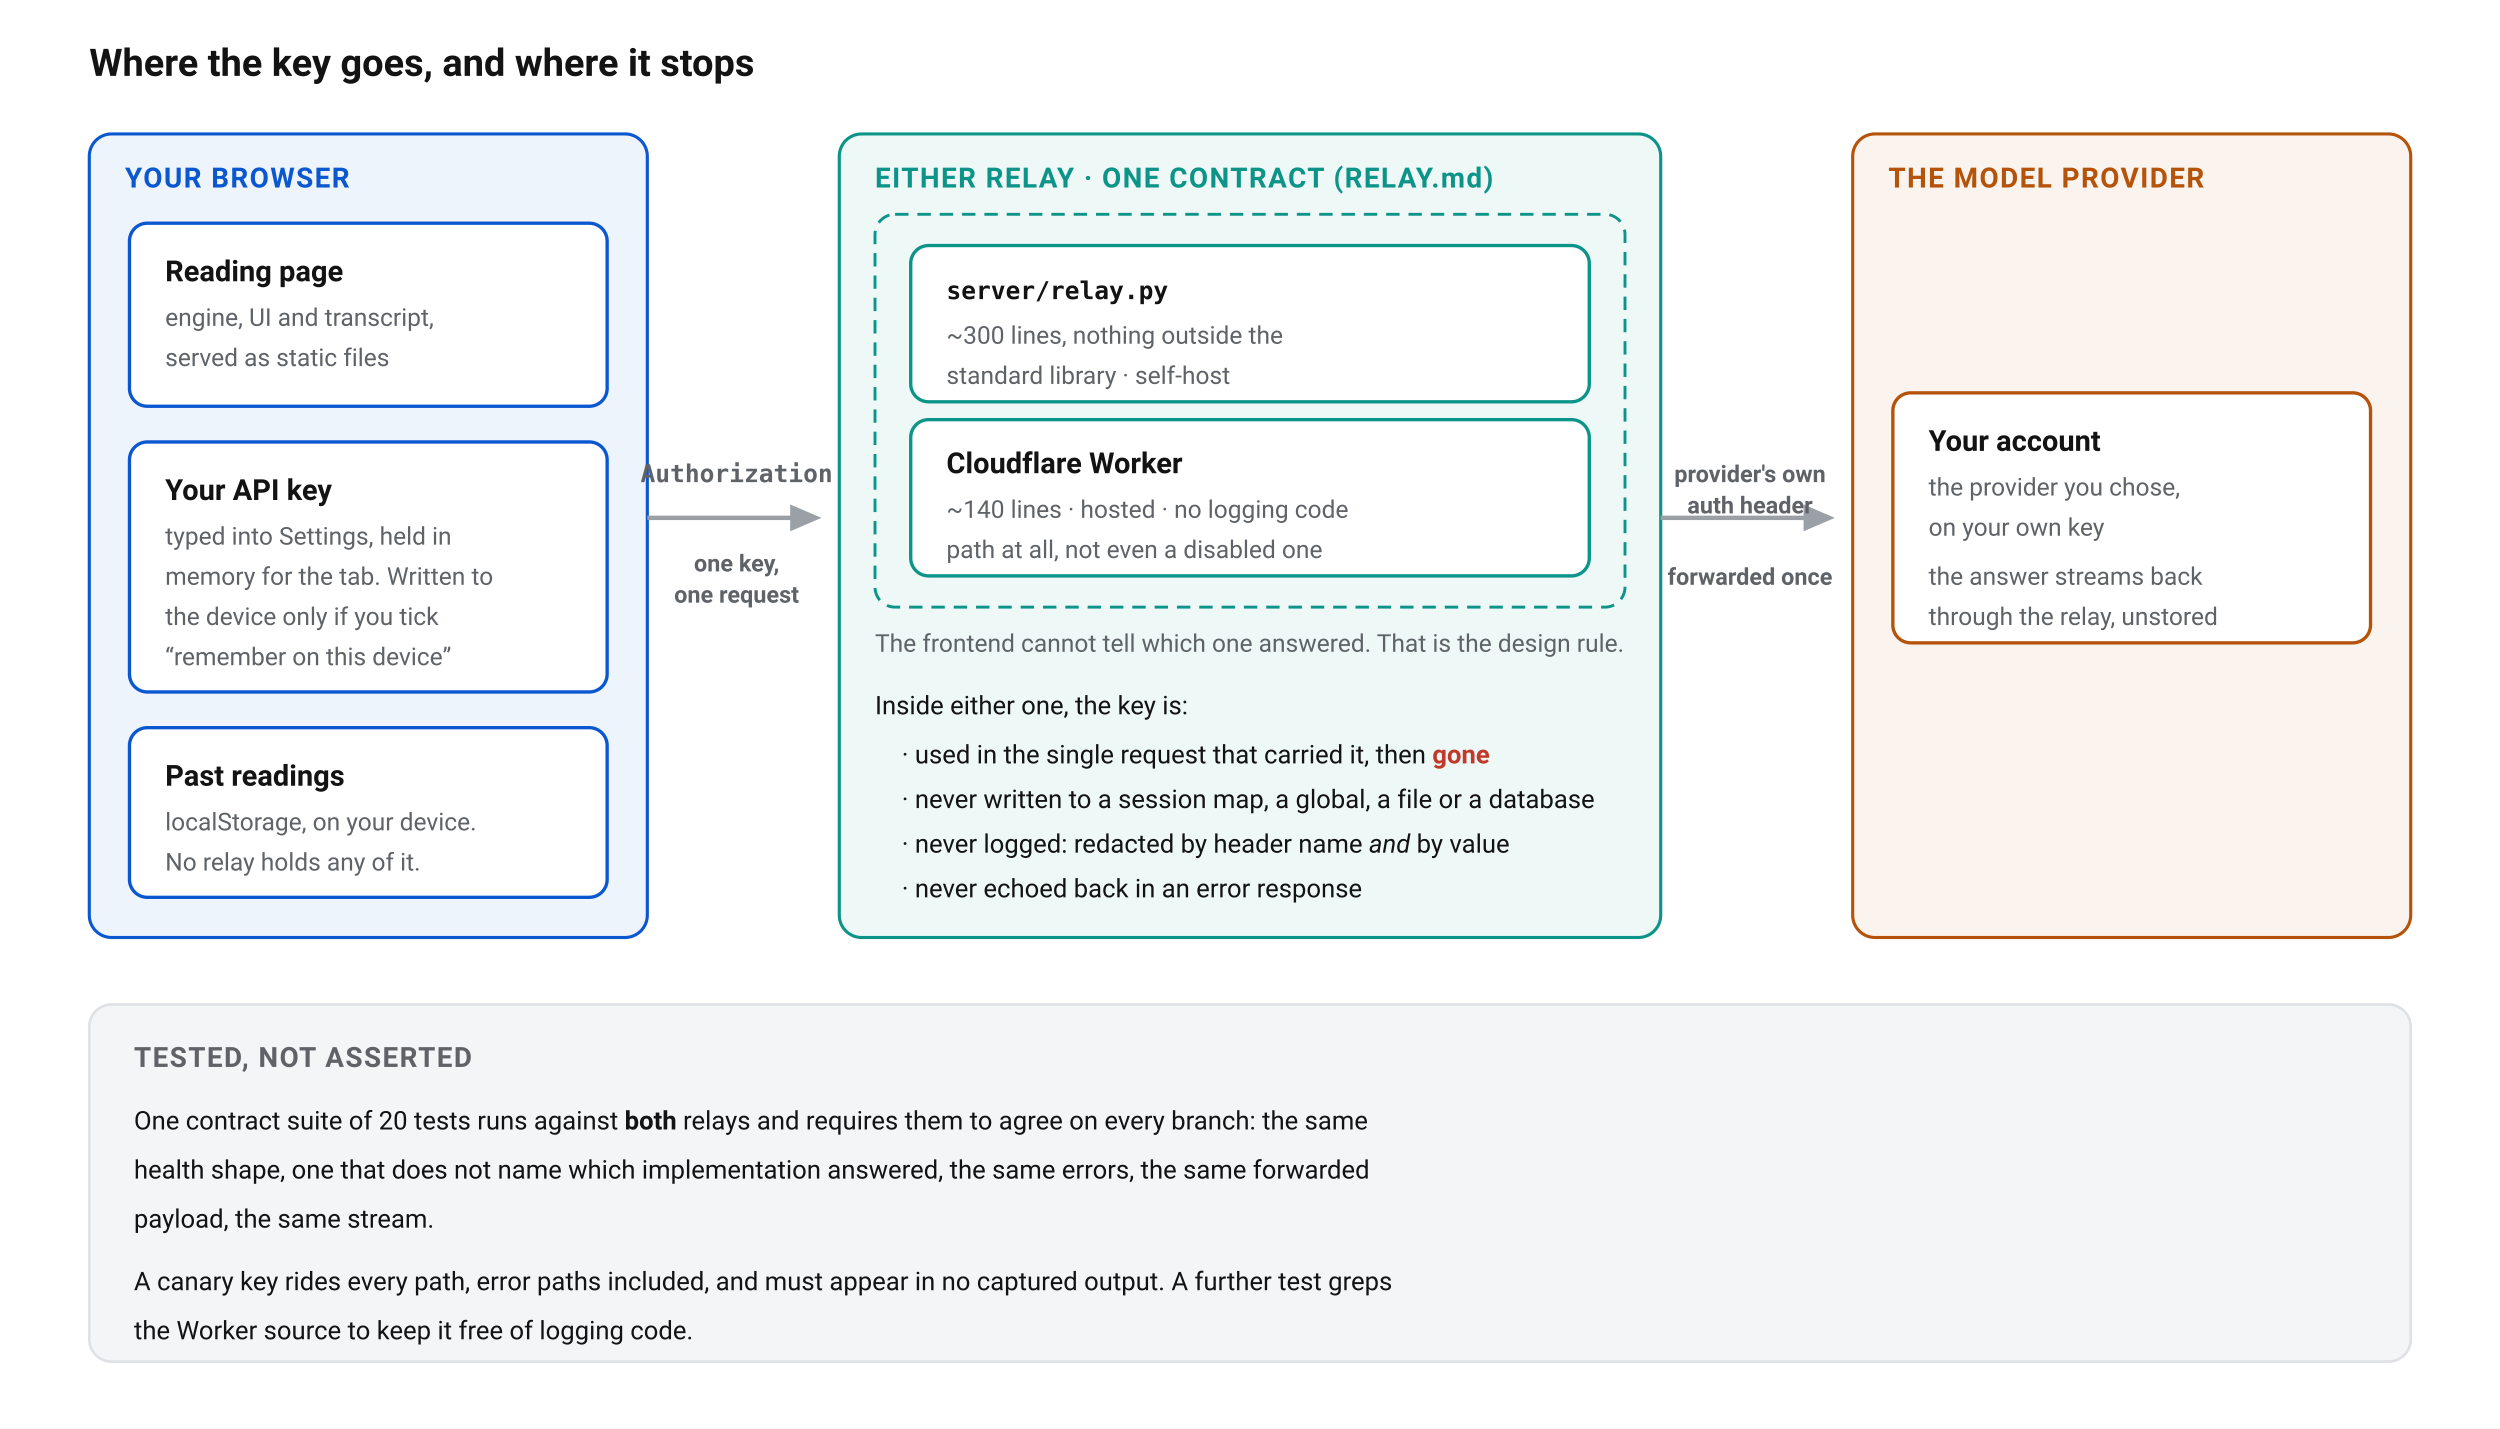
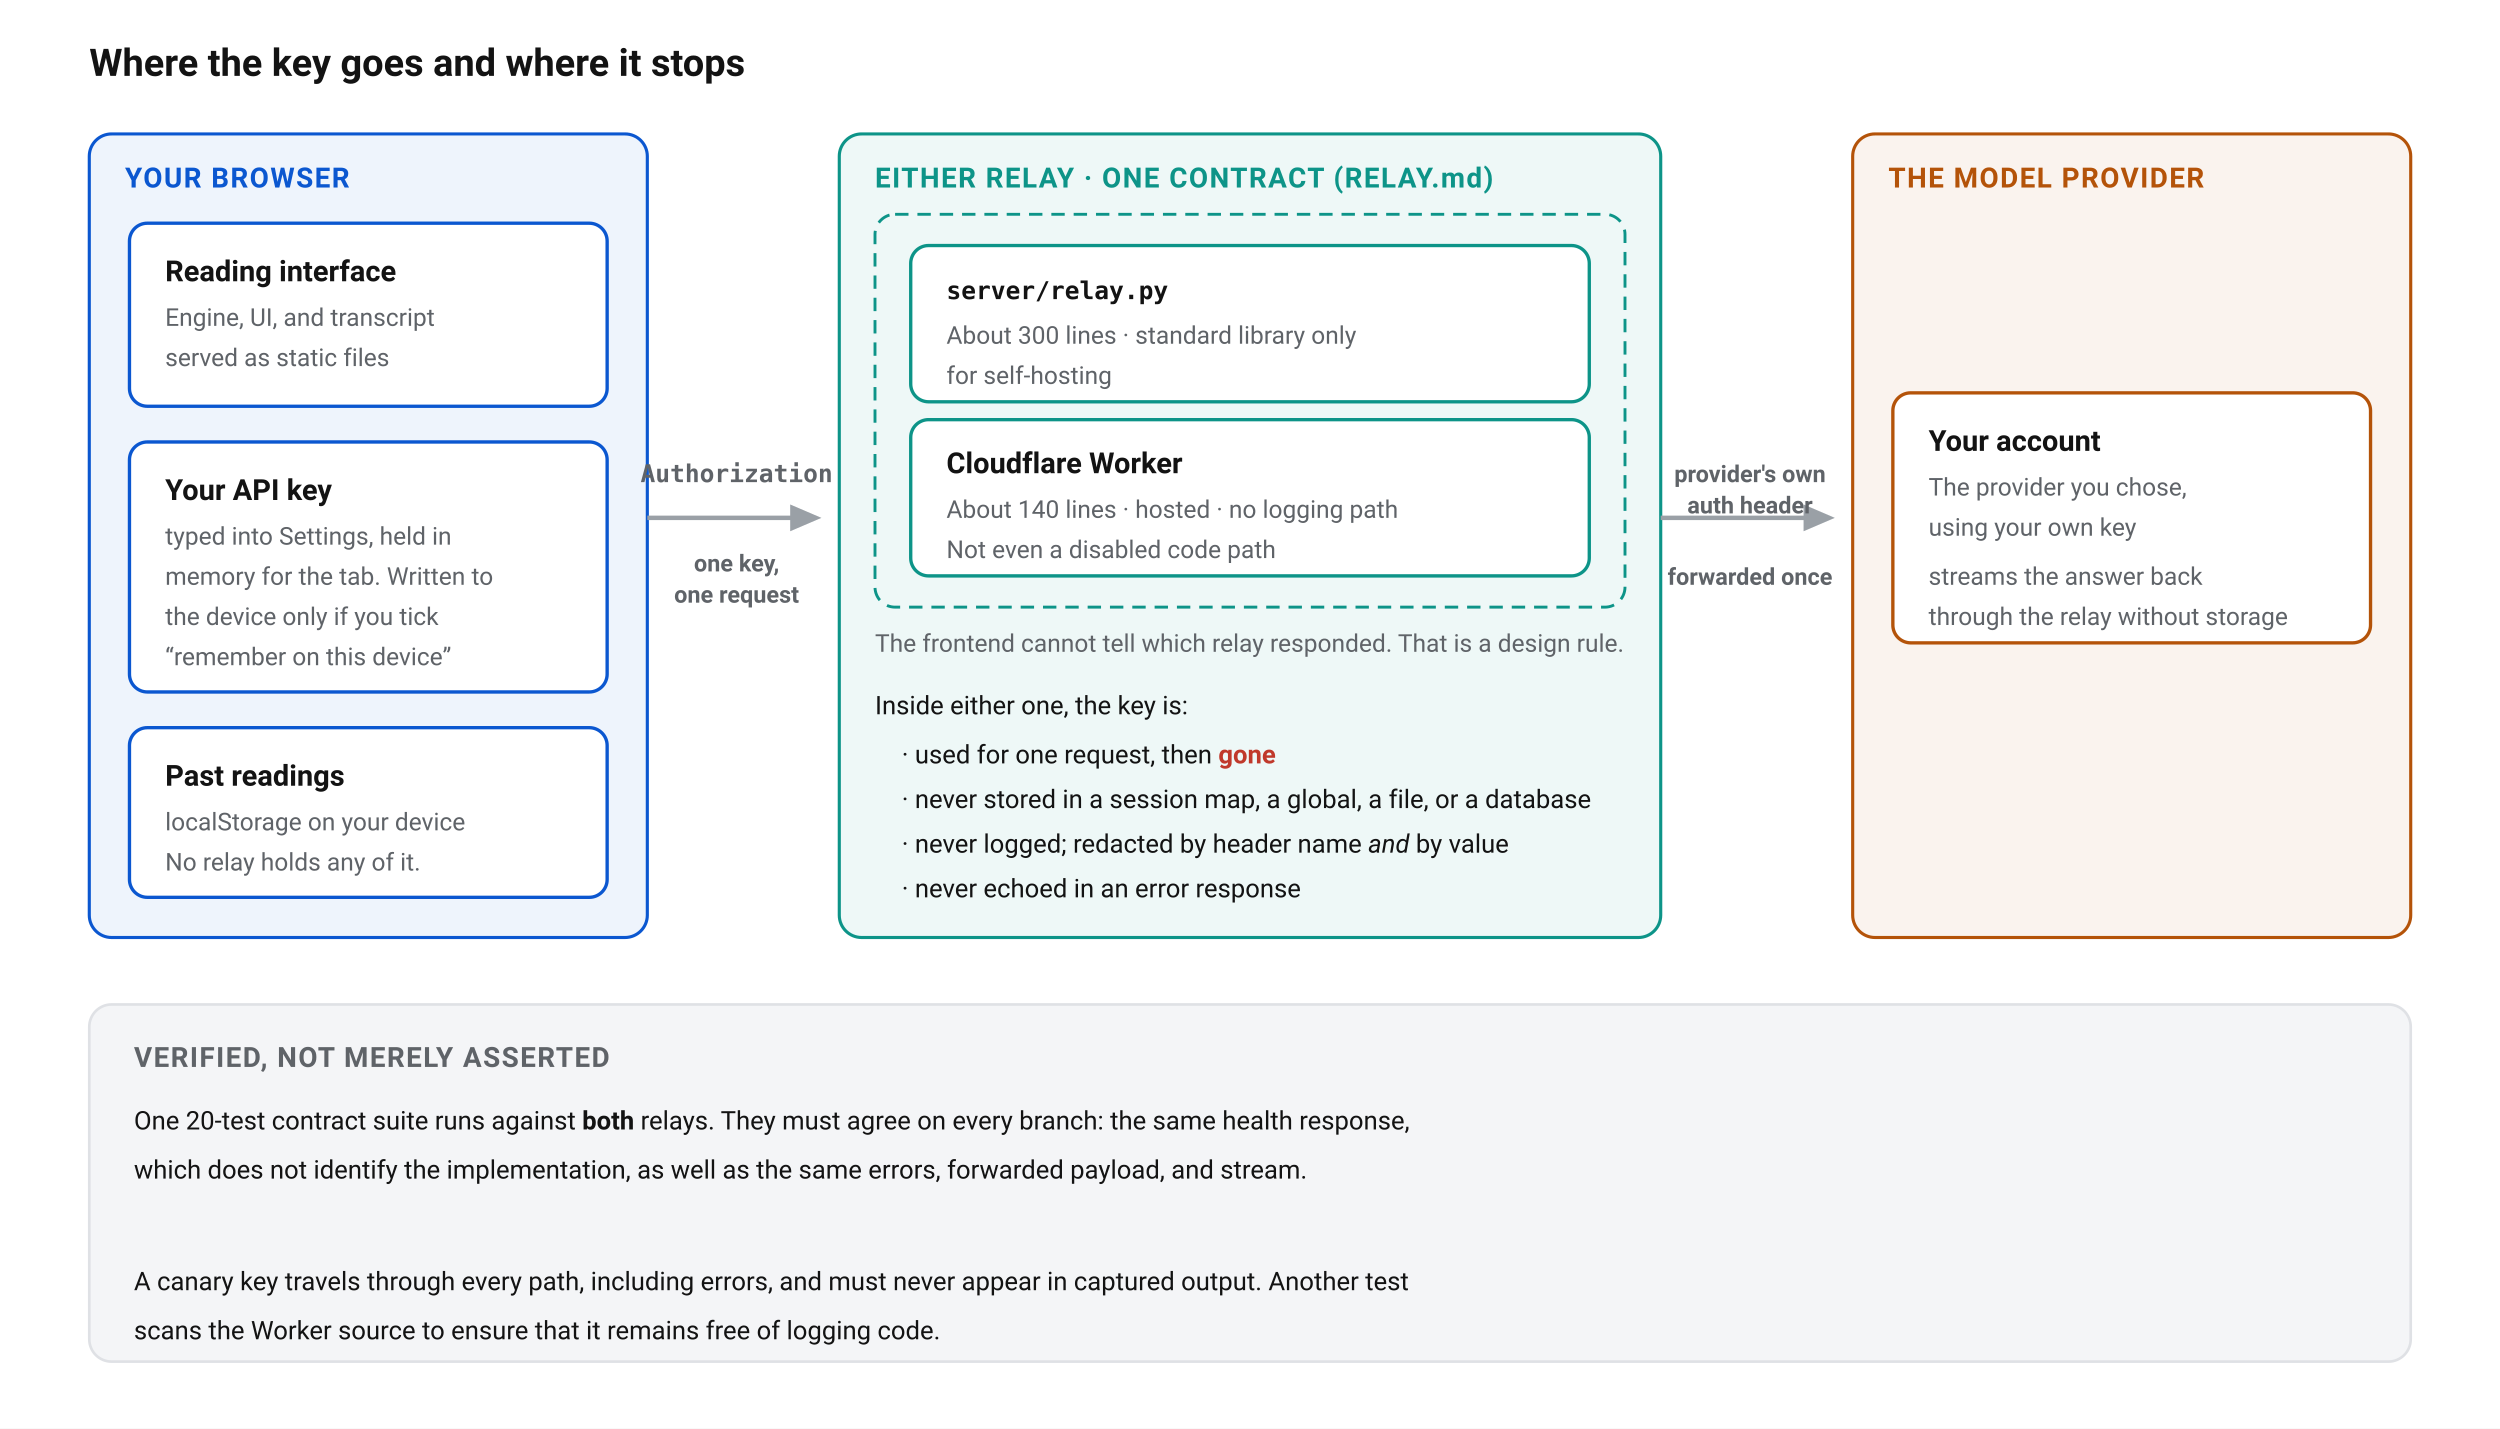
- <svg xmlns="http://www.w3.org/2000/svg" viewBox="0 0 1120 640" width="1120" height="640" role="img" aria-labelledby="ttl desc">
+ <svg xmlns="http://www.w3.org/2000/svg" viewBox="0 0 1120 640" width="1120" height="640" role="img" aria-labelledby="ttl desc" xml:lang="en">
  <style>
    text{font-family:system-ui,-apple-system,'Segoe UI',Roboto,Helvetica,Arial,sans-serif;fill:#131313;}
    .bg{fill:#ffffff;}
    .t-title{font-size:17px;font-weight:700;}
    .t-band{font-size:12.5px;font-weight:700;letter-spacing:.05em;fill:#5f6368;}
    .t-node{font-size:13px;font-weight:600;}
    .t-sub{font-size:11px;fill:#5f6368;}
    .t-edge{font-size:10.5px;fill:#5f6368;font-weight:600;text-anchor:middle;}
    .t-rule{font-size:11.5px;}
    .t-mono{font-family:ui-monospace,SFMono-Regular,Menlo,Consolas,monospace;font-size:11px;}
    .lbl-client{fill:#0b57d0;} .lbl-server{fill:#0d9488;} .lbl-ext{fill:#b45309;}
    .band{fill:#f4f5f7;stroke:#dfe1e5;stroke-width:1.2;}
    .col-client{fill:rgba(11,87,208,.07);stroke:#0b57d0;stroke-width:1.4;}
    .col-server{fill:rgba(13,148,136,.07);stroke:#0d9488;stroke-width:1.4;}
    .col-ext{fill:rgba(180,83,9,.07);stroke:#b45309;stroke-width:1.4;}
    .node{fill:#ffffff;stroke:#dfe1e5;stroke-width:1.3;}
    .node-client{fill:#ffffff;stroke:#0b57d0;stroke-width:1.5;}
    .node-server{fill:#ffffff;stroke:#0d9488;stroke-width:1.5;}
    .node-ext{fill:#ffffff;stroke:#b45309;stroke-width:1.5;}
    .group{fill:none;stroke:#0d9488;stroke-width:1.3;stroke-dasharray:6 4;}
    .flow{stroke:#9aa0a6;stroke-width:2;fill:none;}
    .arrowhead{fill:#9aa0a6;}
    .gone{fill:#c0392b;font-weight:700;}
    @media (prefers-color-scheme: dark){
      text{fill:#e9e9ea;}
      .bg{fill:#0c0c0c;}
      .t-band,.t-sub,.t-edge{fill:#9aa0a6;}
      .lbl-client{fill:#8ab4f8;} .lbl-server{fill:#5eead4;} .lbl-ext{fill:#fbbf24;}
      .band{fill:#161616;stroke:#2c2c2c;}
      .col-client{fill:rgba(138,180,248,.10);stroke:#8ab4f8;}
      .col-server{fill:rgba(94,234,212,.10);stroke:#5eead4;}
      .col-ext{fill:rgba(251,191,36,.10);stroke:#fbbf24;}
      .node{fill:#1b1b1b;stroke:#2c2c2c;}
      .node-client{fill:#1b1b1b;stroke:#8ab4f8;}
      .node-server{fill:#1b1b1b;stroke:#5eead4;}
      .node-ext{fill:#1b1b1b;stroke:#fbbf24;}
      .group{stroke:#5eead4;}
      .flow{stroke:#6b7075;}
      .arrowhead{fill:#6b7075;}
      .gone{fill:#f87171;}
    }
  </style>
  <rect class="bg" x="0" y="0" width="1120" height="640" />
-   <text class="t-title" x="40" y="34">Where the key goes, and where it stops</text>
+   <text class="t-title" x="40" y="34">Where the key goes and where it stops</text>
  <rect class="col-client" x="40" y="60" width="250" height="360" rx="10" />
  <text class="t-band lbl-client" x="56" y="84">YOUR BROWSER</text>
  <rect class="node-client" x="58" y="100" width="214" height="82" rx="8" />
-   <text class="t-node" x="74" y="126">Reading page</text>
-   <text class="t-sub" x="74" y="146">engine, UI and transcript,</text>
+   <text class="t-node" x="74" y="126">Reading interface</text>
+   <text class="t-sub" x="74" y="146">Engine, UI, and transcript</text>
  <text class="t-sub" x="74" y="164">served as static files</text>
  <rect class="node-client" x="58" y="198" width="214" height="112" rx="8" />
  <text class="t-node" x="74" y="224">Your API key</text>
  <text class="t-sub" x="74" y="244">typed into Settings, held in</text>
  <text class="t-sub" x="74" y="262">memory for the tab. Written to</text>
  <text class="t-sub" x="74" y="280">the device only if you tick</text>
  <text class="t-sub" x="74" y="298">“remember on this device”</text>
  <rect class="node-client" x="58" y="326" width="214" height="76" rx="8" />
  <text class="t-node" x="74" y="352">Past readings</text>
-   <text class="t-sub" x="74" y="372">localStorage, on your device.</text>
+   <text class="t-sub" x="74" y="372">localStorage on your device</text>
  <text class="t-sub" x="74" y="390">No relay holds any of it.</text>
  <path class="flow" d="M290 232 H 356" />
  <polygon class="arrowhead" points="368,232 354,226 354,238" />
  <text class="t-edge t-mono" x="330" y="216" font-size="9.5">Authorization</text>
  <text class="t-edge" x="330" y="256">one key,</text>
  <text class="t-edge" x="330" y="270">one request</text>
  <rect class="col-server" x="376" y="60" width="368" height="360" rx="10" />
  <text class="t-band lbl-server" x="392" y="84">EITHER RELAY · ONE CONTRACT (RELAY.md)</text>
  <rect class="group" x="392" y="96" width="336" height="176" rx="9" />
  <rect class="node-server" x="408" y="110" width="304" height="70" rx="8" />
  <text class="t-node t-mono" x="424" y="134">server/relay.py</text>
-   <text class="t-sub" x="424" y="154">~300 lines, nothing outside the</text>
-   <text class="t-sub" x="424" y="172">standard library · self-host</text>
+   <text class="t-sub" x="424" y="154">About 300 lines · standard library only</text>
+   <text class="t-sub" x="424" y="172">for self-hosting</text>
  <rect class="node-server" x="408" y="188" width="304" height="70" rx="8" />
  <text class="t-node" x="424" y="212">Cloudflare Worker</text>
-   <text class="t-sub" x="424" y="232">~140 lines · hosted · no logging code</text>
-   <text class="t-sub" x="424" y="250">path at all, not even a disabled one</text>
-   <text class="t-sub" x="392" y="292">The frontend cannot tell which one answered. That is the design rule.</text>
+   <text class="t-sub" x="424" y="232">About 140 lines · hosted · no logging path</text>
+   <text class="t-sub" x="424" y="250">Not even a disabled code path</text>
+   <text class="t-sub" x="392" y="292">The frontend cannot tell which relay responded. That is a design rule.</text>
  <text class="t-rule" x="392" y="320">Inside either one, the key is:</text>
-   <text class="t-rule" x="404" y="342">· used in the single request that carried it, then <tspan class="gone">gone</tspan>
+   <text class="t-rule" x="404" y="342">· used for one request, then <tspan class="gone">gone</tspan>
  </text>
-   <text class="t-rule" x="404" y="362">· never written to a session map, a global, a file or a database</text>
-   <text class="t-rule" x="404" y="382">· never logged: redacted by header name <tspan font-style="italic">and</tspan> by value</text>
-   <text class="t-rule" x="404" y="402">· never echoed back in an error response</text>
+   <text class="t-rule" x="404" y="362">· never stored in a session map, a global, a file, or a database</text>
+   <text class="t-rule" x="404" y="382">· never logged; redacted by header name <tspan font-style="italic">and</tspan> by value</text>
+   <text class="t-rule" x="404" y="402">· never echoed in an error response</text>
  <path class="flow" d="M744 232 H 810" />
  <polygon class="arrowhead" points="822,232 808,226 808,238" />
  <text class="t-edge" x="784" y="216" font-size="9.5">provider's own</text>
  <text class="t-edge" x="784" y="230" font-size="9.5">auth header</text>
  <text class="t-edge" x="784" y="262" font-size="9.5">forwarded once</text>
  <rect class="col-ext" x="830" y="60" width="250" height="360" rx="10" />
  <text class="t-band lbl-ext" x="846" y="84">THE MODEL PROVIDER</text>
  <rect class="node-ext" x="848" y="176" width="214" height="112" rx="8" />
  <text class="t-node" x="864" y="202">Your account</text>
-   <text class="t-sub" x="864" y="222">the provider you chose,</text>
-   <text class="t-sub" x="864" y="240">on your own key</text>
-   <text class="t-sub" x="864" y="262">the answer streams back</text>
-   <text class="t-sub" x="864" y="280">through the relay, unstored</text>
+   <text class="t-sub" x="864" y="222">The provider you chose,</text>
+   <text class="t-sub" x="864" y="240">using your own key</text>
+   <text class="t-sub" x="864" y="262">streams the answer back</text>
+   <text class="t-sub" x="864" y="280">through the relay without storage</text>
  <rect class="band" x="40" y="450" width="1040" height="160" rx="10" />
-   <text class="t-band" x="60" y="478">TESTED, NOT ASSERTED</text>
-   <text class="t-rule" x="60" y="506">One contract suite of 20 tests runs against <tspan font-weight="700">both</tspan> relays and requires them to agree on every branch: the same</text>
-   <text class="t-rule" x="60" y="528">health shape, one that does not name which implementation answered, the same errors, the same forwarded</text>
-   <text class="t-rule" x="60" y="550">payload, the same stream.</text>
-   <text class="t-rule" x="60" y="578">A canary key rides every path, error paths included, and must appear in no captured output. A further test greps</text>
-   <text class="t-rule" x="60" y="600">the Worker source to keep it free of logging code.</text>
+   <text class="t-band" x="60" y="478">VERIFIED, NOT MERELY ASSERTED</text>
+   <text class="t-rule" x="60" y="506">One 20-test contract suite runs against <tspan font-weight="700">both</tspan> relays. They must agree on every branch: the same health response,</text>
+   <text class="t-rule" x="60" y="528">which does not identify the implementation, as well as the same errors, forwarded payload, and stream.</text>
+   <text class="t-rule" x="60" y="578">A canary key travels through every path, including errors, and must never appear in captured output. Another test</text>
+   <text class="t-rule" x="60" y="600">scans the Worker source to ensure that it remains free of logging code.</text>
</svg>
